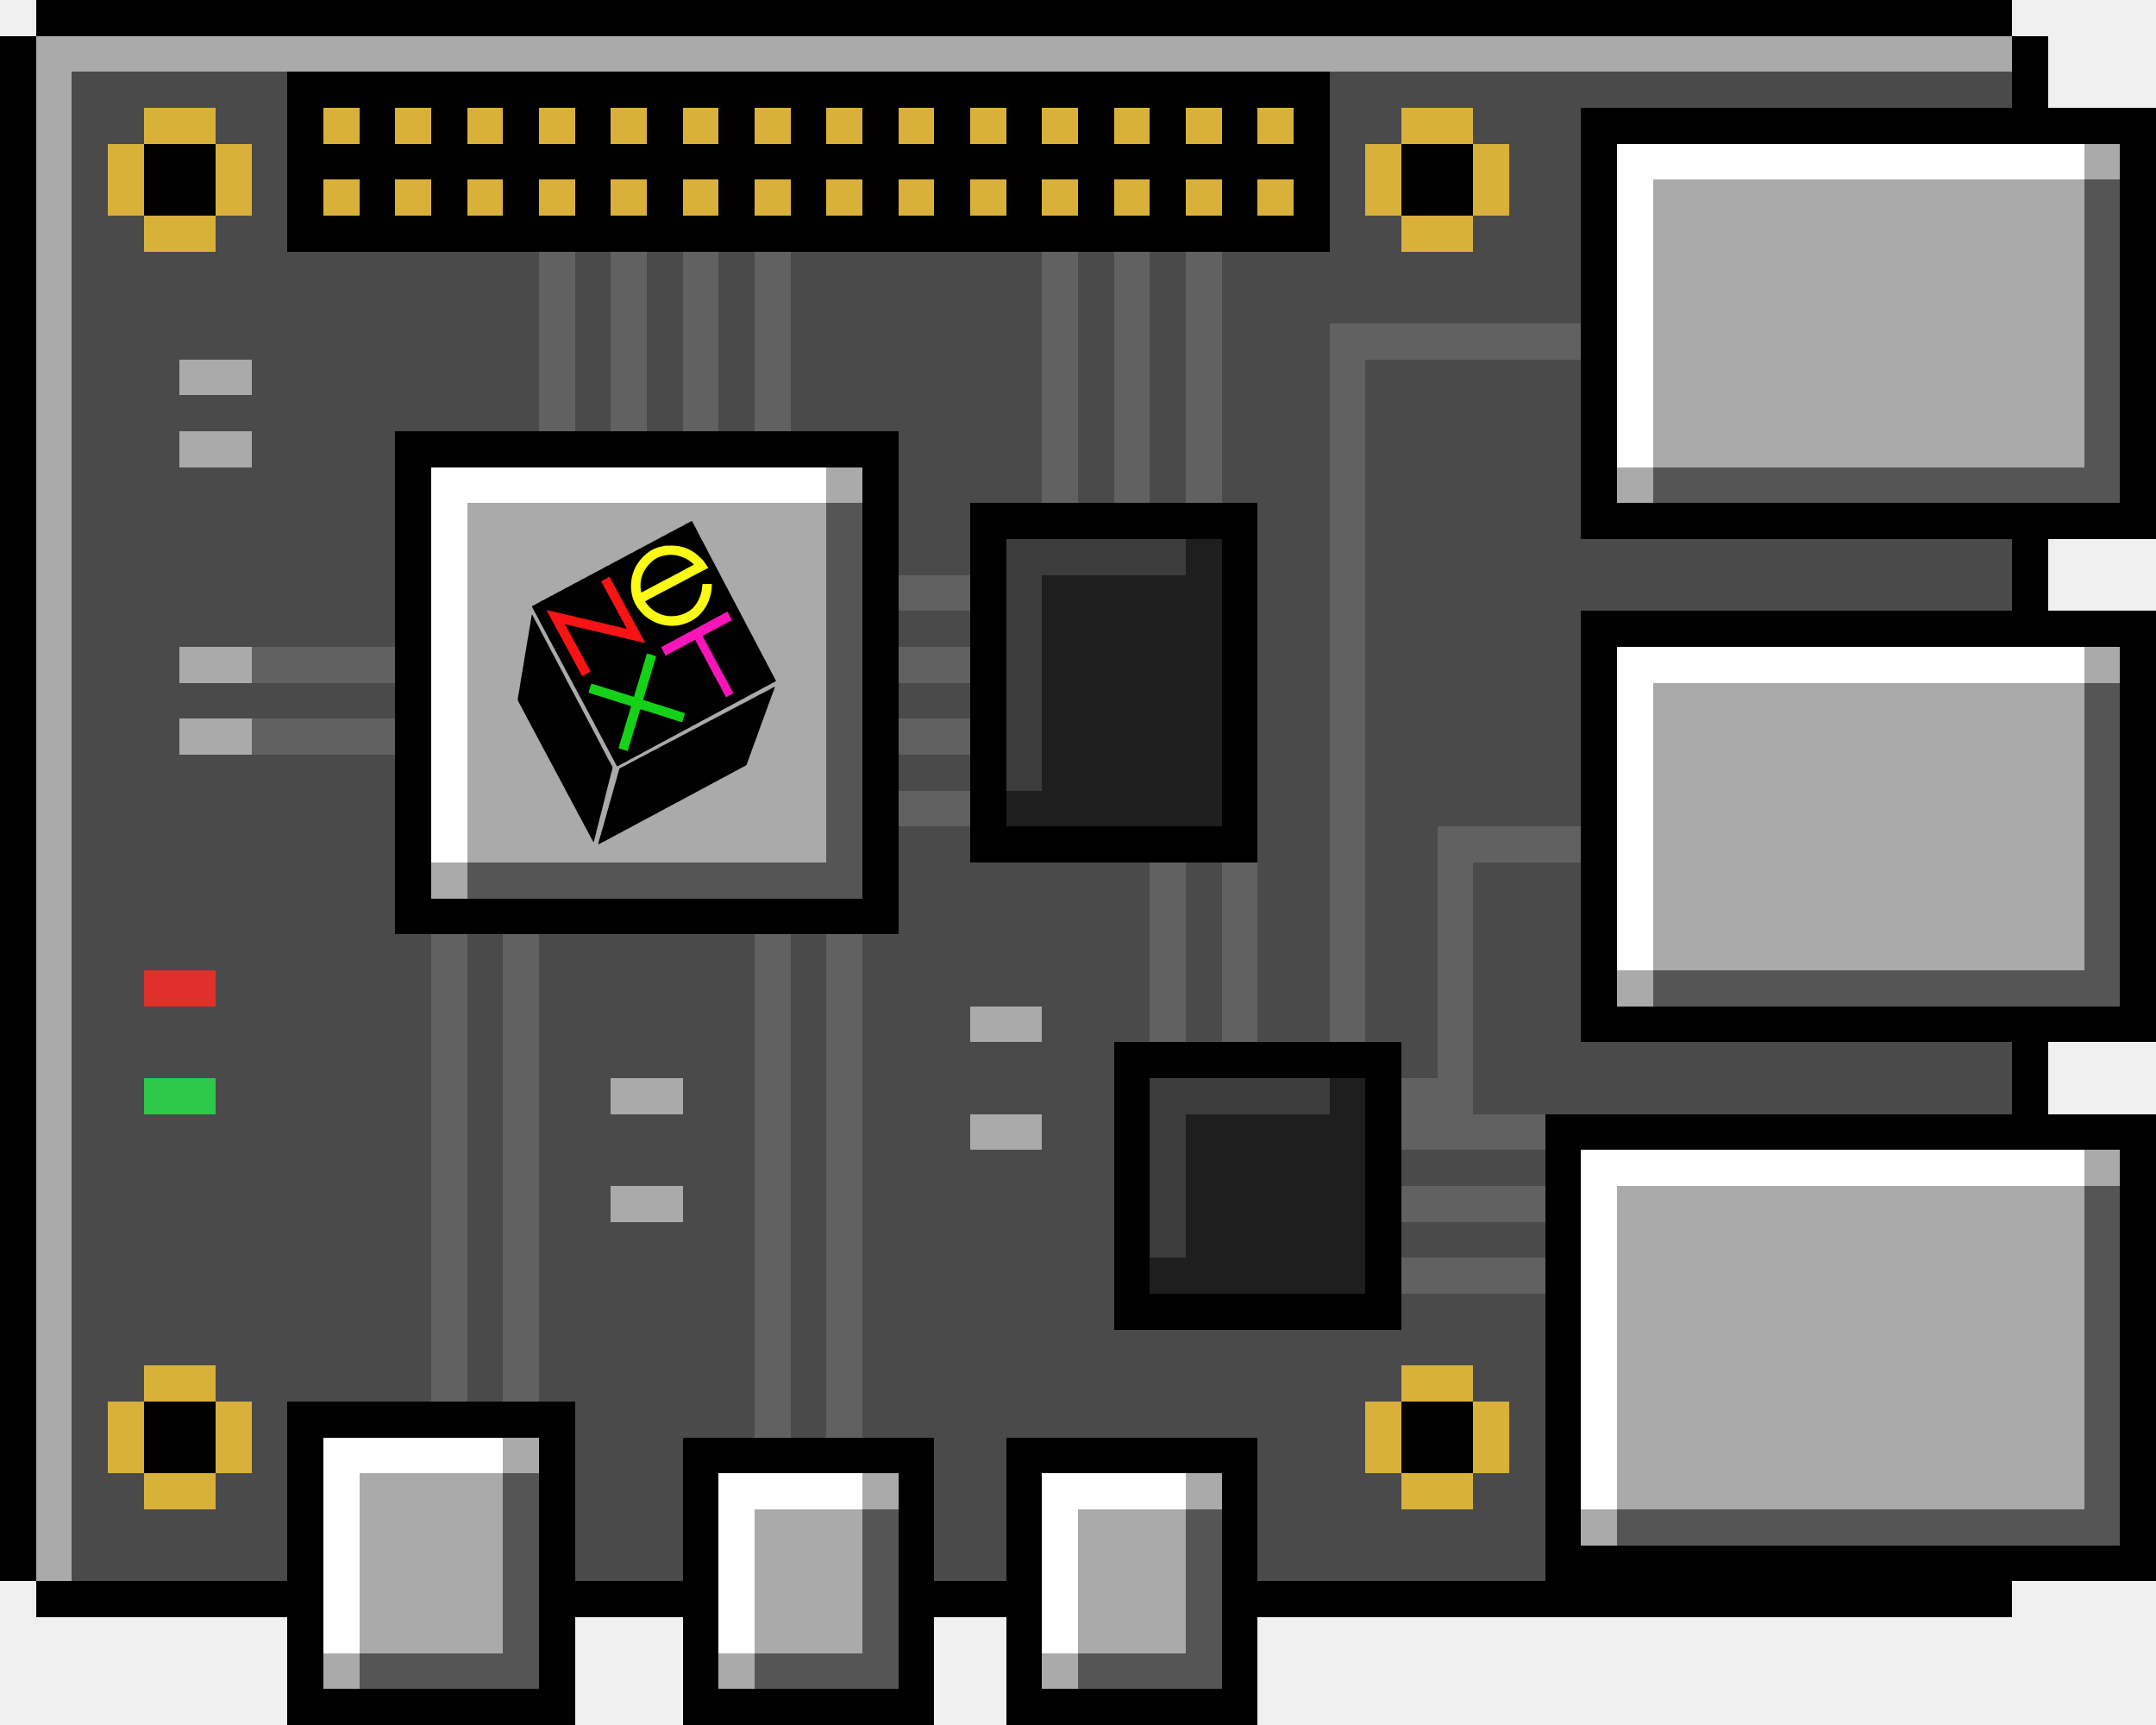
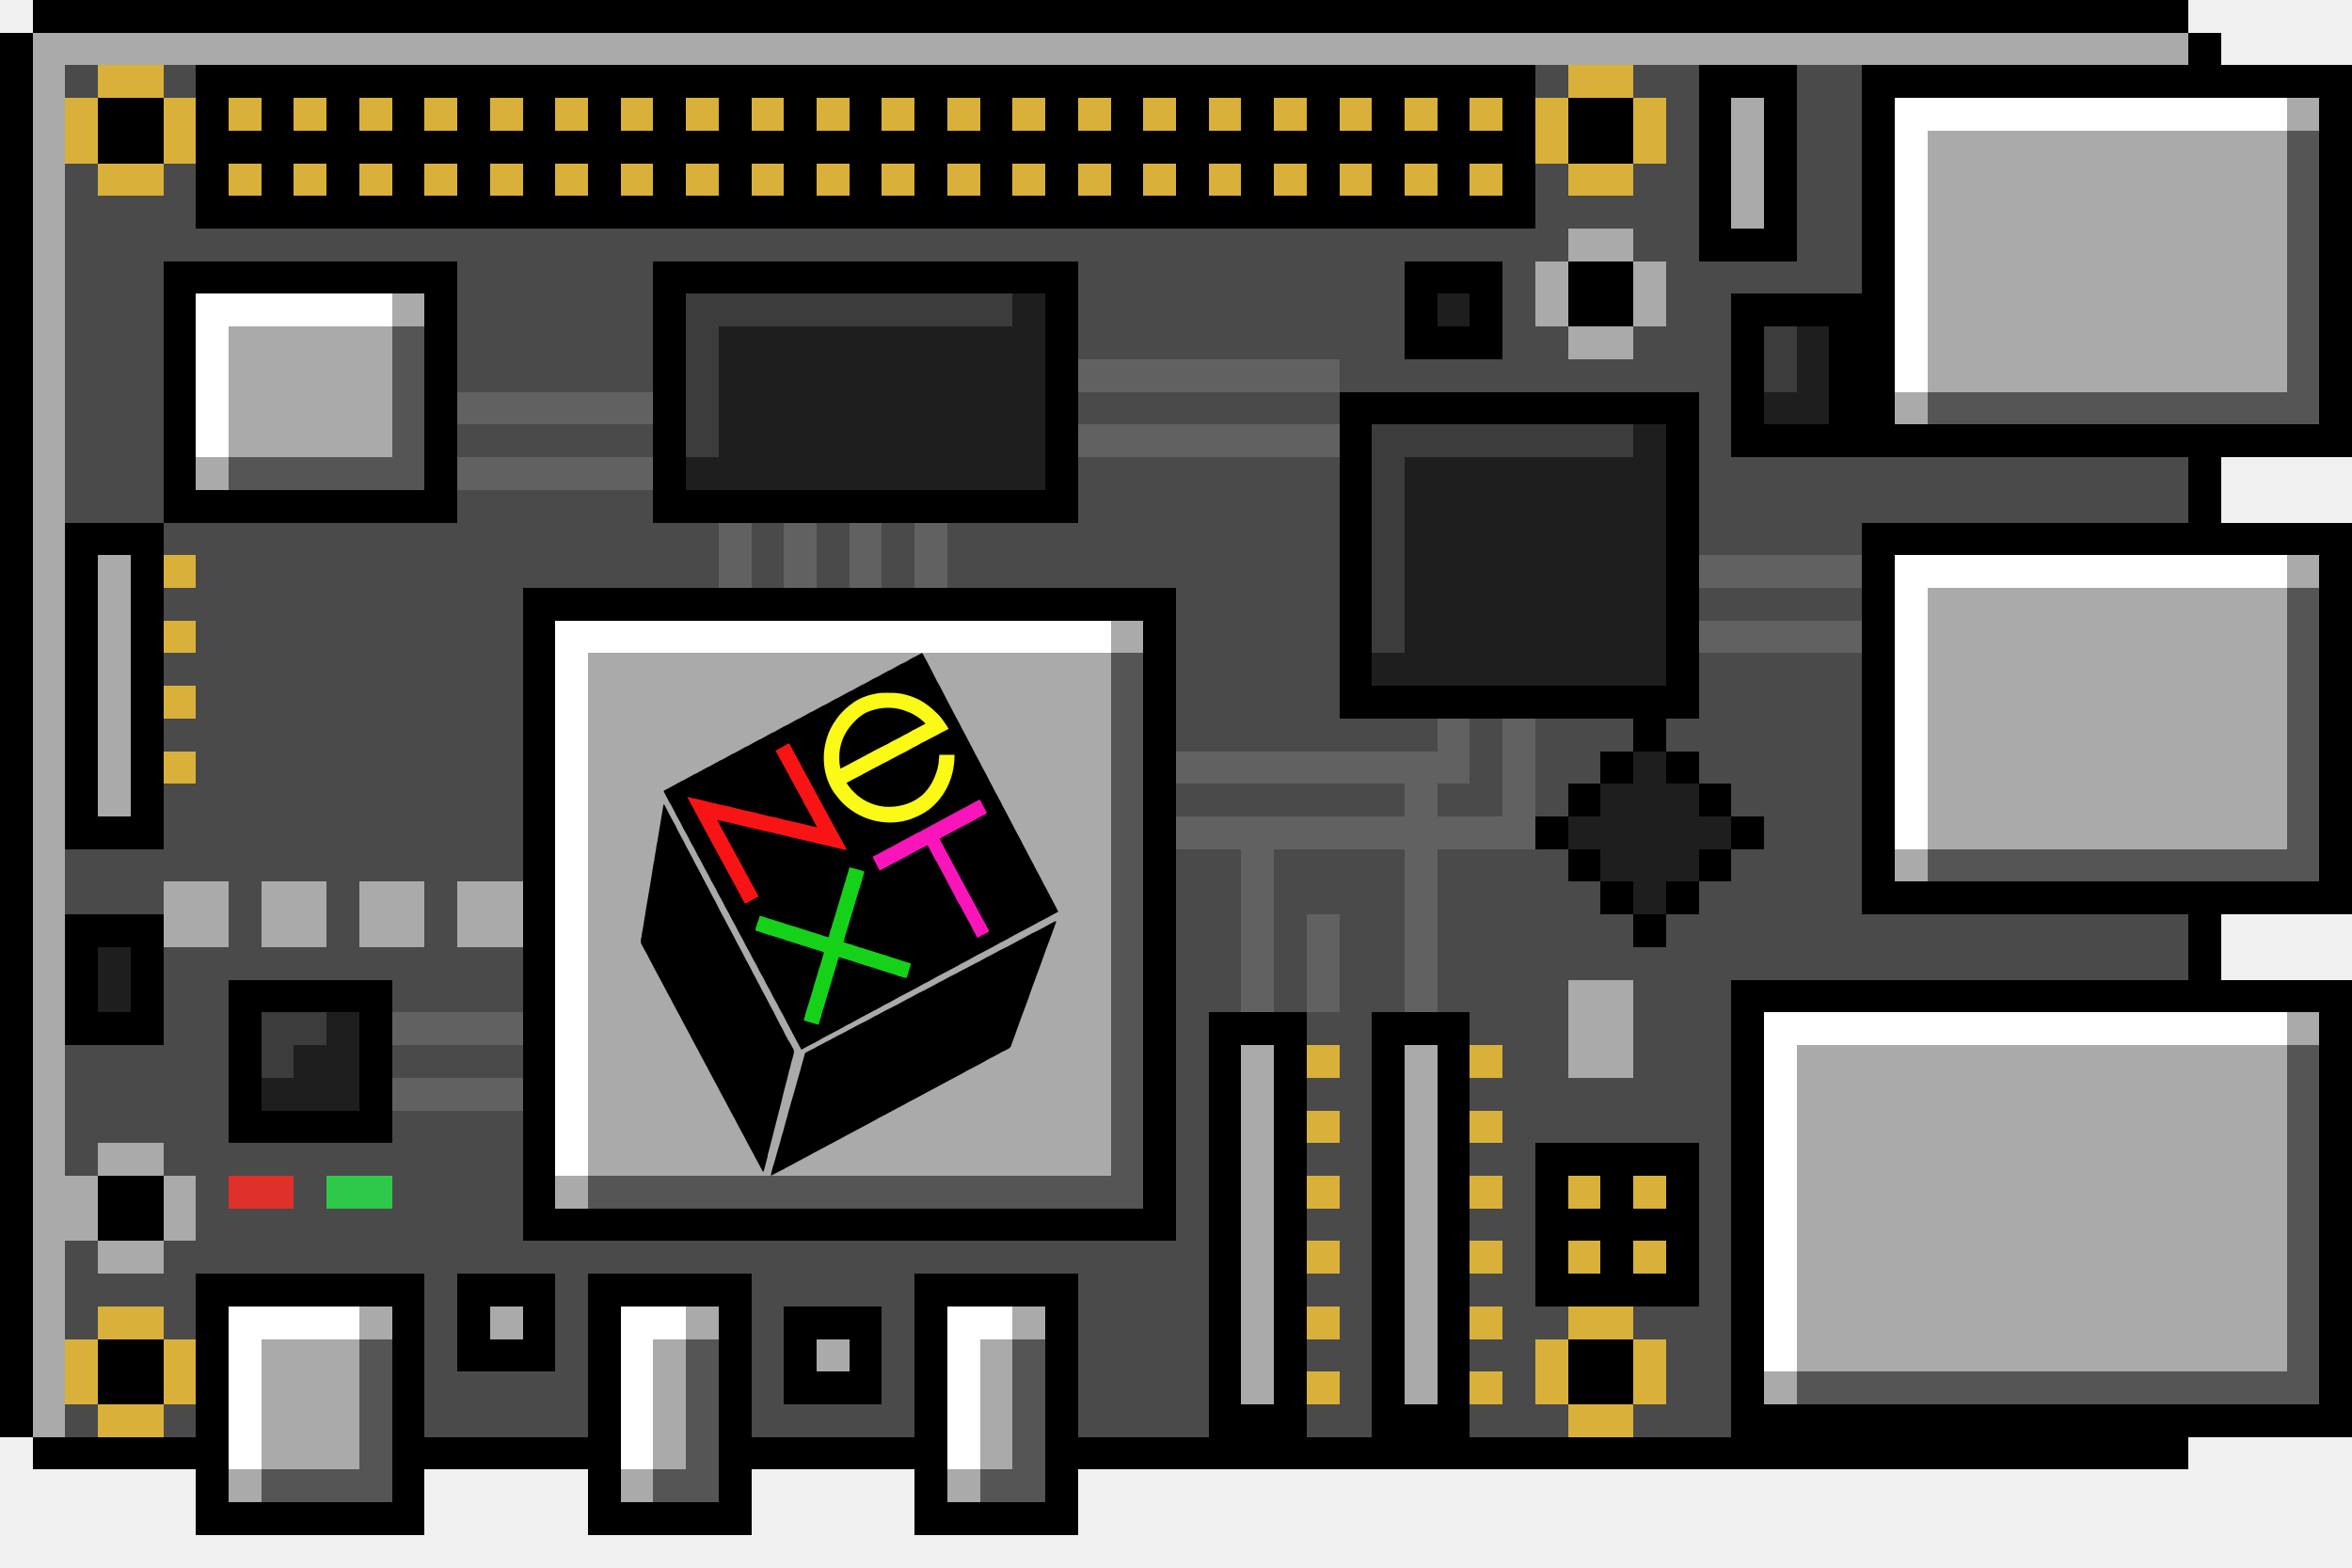
- <svg xmlns="http://www.w3.org/2000/svg" width="60" height="48" viewBox="0 0 60 48" shape-rendering="crispEdges">
-   <path d="M1 0H56V1H57V44H56V45H1V44H0V1H1Z" fill="#000" />
-   <rect x="1" y="1" width="55" height="43" fill="#aaa" />
-   <rect x="2" y="2" width="54" height="42" fill="#4a4a4a" />
-   <path fill="none" stroke="#616161" d="     M15.5 7V12M17.5 7V12M19.5 7V12M21.5 7V12     M29.5 7V14M31.5 7V14M33.5 7V14     M25 16.5H27M25 18.5H27M25 20.5H27M25 22.5H27     M12.5 26V39M14.5 26V39     M21.5 26V40M23.5 26V40     M32.5 24V29M34.5 24V29     M39 31.5H43M39 33.5H43M39 35.5H43     M39 30.5H41M40.5 23V30M41 23.5H44     M37.5 9V29M38 9.5H44     M7 18.5H11M7 20.5H11" />
-   <g fill="#d9b13a">
-     <rect x="4" y="3" width="2" height="4" />
-     <rect x="3" y="4" width="4" height="2" />
-     <rect x="39" y="3" width="2" height="4" />
-     <rect x="38" y="4" width="4" height="2" />
-     <rect x="4" y="38" width="2" height="4" />
-     <rect x="3" y="39" width="4" height="2" />
-     <rect x="39" y="38" width="2" height="4" />
-     <rect x="38" y="39" width="4" height="2" />
-   </g>
-   <g fill="#000">
-     <rect x="4" y="4" width="2" height="2" />
-     <rect x="39" y="4" width="2" height="2" />
-     <rect x="4" y="39" width="2" height="2" />
-     <rect x="39" y="39" width="2" height="2" />
-   </g>
-   <rect x="8" y="2" width="29" height="5" fill="#000" />
-   <path fill="none" stroke="#d9b13a" stroke-dasharray="1 1" d="M9 3.5H36M9 5.5H36" />
-   <rect x="11" y="12" width="14" height="14" fill="#000" />
-   <rect x="12" y="13" width="12" height="12" fill="#fff" />
-   <rect x="13" y="14" width="11" height="11" fill="#555" />
-   <rect x="13" y="14" width="10" height="10" fill="#aaa" />
-   <rect x="23" y="13" width="1" height="1" fill="#aaa" />
-   <rect x="12" y="24" width="1" height="1" fill="#aaa" />
-   <g id="next-logo" shape-rendering="geometricPrecision" transform="translate(11.839 14.139) scale(0.0049423)">
+ <svg xmlns="http://www.w3.org/2000/svg" width="72" height="48" viewBox="0 0 72 48" shape-rendering="crispEdges">
+   <path d="M1 0H67V1H68V44H67V45H1V44H0V1H1Z" fill="#000" />
+   <rect x="1" y="1" width="66" height="43" fill="#aaa" />
+   <rect x="2" y="2" width="65" height="42" fill="#4a4a4a" />
+   <g fill="#d9b13a">
+     <rect x="3" y="2" width="2" height="4" />
+     <rect x="2" y="3" width="4" height="2" />
+   </g>
+   <rect x="3" y="3" width="2" height="2" fill="#000" />
+   <g fill="#d9b13a">
+     <rect x="48" y="2" width="2" height="4" />
+     <rect x="47" y="3" width="4" height="2" />
+   </g>
+   <rect x="48" y="3" width="2" height="2" fill="#000" />
+   <g fill="#d9b13a">
+     <rect x="3" y="40" width="2" height="4" />
+     <rect x="2" y="41" width="4" height="2" />
+   </g>
+   <rect x="3" y="41" width="2" height="2" fill="#000" />
+   <g fill="#d9b13a">
+     <rect x="48" y="40" width="2" height="4" />
+     <rect x="47" y="41" width="4" height="2" />
+   </g>
+   <rect x="48" y="41" width="2" height="2" fill="#000" />
+   <g fill="#aaa">
+     <rect x="48" y="7" width="2" height="4" />
+     <rect x="47" y="8" width="4" height="2" />
+   </g>
+   <rect x="48" y="8" width="2" height="2" fill="#000" />
+   <g fill="#aaa">
+     <rect x="3" y="35" width="2" height="4" />
+     <rect x="2" y="36" width="4" height="2" />
+   </g>
+   <rect x="3" y="36" width="2" height="2" fill="#000" />
+   <path fill="none" stroke="#616161" d="M22.5 16V18M24.5 16V18M26.5 16V18M28.5 16V18M33 11.5H41M33 13.5H41M36 23.5H44.5V22M36 25.5H46.5V22M38.5 26V31M40.5 28V31M43.5 23V31M52 17.5H57M52 19.5H57M14 12.5H20M14 14.5H20M12 31.5H16M12 33.5H16" />
+   <rect x="6" y="2" width="41" height="5" fill="#000" />
+   <g fill="#d9b13a">
+     <rect x="7" y="3" width="1" height="1" />
+     <rect x="9" y="3" width="1" height="1" />
+     <rect x="11" y="3" width="1" height="1" />
+     <rect x="13" y="3" width="1" height="1" />
+     <rect x="15" y="3" width="1" height="1" />
+     <rect x="17" y="3" width="1" height="1" />
+     <rect x="19" y="3" width="1" height="1" />
+     <rect x="21" y="3" width="1" height="1" />
+     <rect x="23" y="3" width="1" height="1" />
+     <rect x="25" y="3" width="1" height="1" />
+     <rect x="27" y="3" width="1" height="1" />
+     <rect x="29" y="3" width="1" height="1" />
+     <rect x="31" y="3" width="1" height="1" />
+     <rect x="33" y="3" width="1" height="1" />
+     <rect x="35" y="3" width="1" height="1" />
+     <rect x="37" y="3" width="1" height="1" />
+     <rect x="39" y="3" width="1" height="1" />
+     <rect x="41" y="3" width="1" height="1" />
+     <rect x="43" y="3" width="1" height="1" />
+     <rect x="45" y="3" width="1" height="1" />
+     <rect x="7" y="5" width="1" height="1" />
+     <rect x="9" y="5" width="1" height="1" />
+     <rect x="11" y="5" width="1" height="1" />
+     <rect x="13" y="5" width="1" height="1" />
+     <rect x="15" y="5" width="1" height="1" />
+     <rect x="17" y="5" width="1" height="1" />
+     <rect x="19" y="5" width="1" height="1" />
+     <rect x="21" y="5" width="1" height="1" />
+     <rect x="23" y="5" width="1" height="1" />
+     <rect x="25" y="5" width="1" height="1" />
+     <rect x="27" y="5" width="1" height="1" />
+     <rect x="29" y="5" width="1" height="1" />
+     <rect x="31" y="5" width="1" height="1" />
+     <rect x="33" y="5" width="1" height="1" />
+     <rect x="35" y="5" width="1" height="1" />
+     <rect x="37" y="5" width="1" height="1" />
+     <rect x="39" y="5" width="1" height="1" />
+     <rect x="41" y="5" width="1" height="1" />
+     <rect x="43" y="5" width="1" height="1" />
+     <rect x="45" y="5" width="1" height="1" />
+   </g>
+   <rect x="52" y="2" width="3" height="6" fill="#000" />
+   <rect x="53" y="3" width="1" height="4" fill="#aaa" />
+   <rect x="53" y="9" width="4" height="5" fill="#000" />
+   <rect x="54" y="10" width="2" height="3" fill="#3c3c3c" />
+   <g fill="#1e1e1e">
+     <rect x="55" y="11" width="1" height="2" />
+     <rect x="55" y="10" width="1" height="1" />
+     <rect x="54" y="12" width="1" height="1" />
+   </g>
+   <rect x="43" y="8" width="3" height="3" fill="#000" />
+   <rect x="44" y="9" width="1" height="1" fill="#3c3c3c" />
+   <g fill="#1e1e1e">
+     <rect x="45" y="10" width="0" height="0" />
+     <rect x="44" y="9" width="1" height="1" />
+     <rect x="44" y="9" width="1" height="1" />
+   </g>
+   <rect x="57" y="2" width="15" height="12" fill="#000" />
+   <rect x="58" y="3" width="13" height="10" fill="#fff" />
+   <rect x="59" y="4" width="12" height="9" fill="#555" />
+   <g fill="#aaa">
+     <rect x="59" y="4" width="11" height="8" />
+     <rect x="70" y="3" width="1" height="1" />
+     <rect x="58" y="12" width="1" height="1" />
+   </g>
+   <rect x="57" y="16" width="15" height="12" fill="#000" />
+   <rect x="58" y="17" width="13" height="10" fill="#fff" />
+   <rect x="59" y="18" width="12" height="9" fill="#555" />
+   <g fill="#aaa">
+     <rect x="59" y="18" width="11" height="8" />
+     <rect x="70" y="17" width="1" height="1" />
+     <rect x="58" y="26" width="1" height="1" />
+   </g>
+   <rect x="53" y="30" width="19" height="14" fill="#000" />
+   <rect x="54" y="31" width="17" height="12" fill="#fff" />
+   <rect x="55" y="32" width="16" height="11" fill="#555" />
+   <g fill="#aaa">
+     <rect x="55" y="32" width="15" height="10" />
+     <rect x="70" y="31" width="1" height="1" />
+     <rect x="54" y="42" width="1" height="1" />
+   </g>
+   <rect x="5" y="8" width="9" height="8" fill="#000" />
+   <rect x="6" y="9" width="7" height="6" fill="#fff" />
+   <rect x="7" y="10" width="6" height="5" fill="#555" />
+   <g fill="#aaa">
+     <rect x="7" y="10" width="5" height="4" />
+     <rect x="12" y="9" width="1" height="1" />
+     <rect x="6" y="14" width="1" height="1" />
+   </g>
+   <rect x="20" y="8" width="13" height="8" fill="#000" />
+   <rect x="21" y="9" width="11" height="6" fill="#3c3c3c" />
+   <g fill="#1e1e1e">
+     <rect x="22" y="10" width="10" height="5" />
+     <rect x="31" y="9" width="1" height="1" />
+     <rect x="21" y="14" width="1" height="1" />
+   </g>
+   <rect x="16" y="18" width="20" height="20" fill="#000" />
+   <rect x="17" y="19" width="18" height="18" fill="#fff" />
+   <rect x="18" y="20" width="17" height="17" fill="#555" />
+   <g fill="#aaa">
+     <rect x="18" y="20" width="16" height="16" />
+     <rect x="34" y="19" width="1" height="1" />
+     <rect x="17" y="36" width="1" height="1" />
+   </g>
+   <g id="next-logo" shape-rendering="geometricPrecision" transform="translate(15.048 19.359) scale(0.0087864)">
    <path fill="#000000" d="M1501 73C1501 74 1502 74 1502 75C1508 86 1514 97 1520 108C1526 119 1531 130 1537 141C1542 151 1547 161 1552 171C1557 179 1562 188 1566 196C1571 206 1576 216 1581 225C1586 234 1591 244 1596 254C1597 254 1597 255 1597 256C1599 259 1600 262 1602 265C1607 276 1613 286 1618 296C1620 299 1621 301 1622 303C1622 304 1623 304 1623 305C1629 315 1634 326 1639 336C1643 344 1648 352 1652 360C1657 369 1662 379 1667 389C1668 390 1668 390 1668 391C1670 394 1671 397 1673 400C1678 411 1684 421 1689 431C1691 434 1692 436 1693 438C1693 439 1694 439 1694 440C1700 450 1705 461 1710 471C1714 479 1719 487 1723 495C1728 504 1733 514 1738 524C1739 525 1739 525 1739 526C1741 529 1742 532 1744 535C1749 546 1755 556 1760 566C1762 569 1763 571 1764 573C1764 574 1765 574 1765 575C1771 585 1776 596 1781 606C1785 614 1790 622 1794 630C1799 639 1804 649 1809 659C1810 659 1810 660 1810 661C1812 664 1813 667 1815 670C1820 681 1826 691 1831 701C1833 704 1834 706 1835 708C1835 709 1836 709 1836 710C1842 720 1847 731 1852 741C1856 749 1861 757 1865 765C1870 774 1875 784 1880 794C1881 794 1881 795 1881 796C1883 799 1884 802 1886 805C1891 816 1897 826 1902 836C1904 839 1905 841 1906 843C1906 844 1907 844 1907 845C1913 855 1918 866 1923 876C1927 884 1932 892 1936 900C1943 913 1950 926 1957 940C1960 946 1963 951 1966 957C1966 958 1967 959 1967 959C1969 963 1970 966 1972 969C1974 972 1974 972 1974 974C1973 975 1973 975 1972 975C1959 982 1946 989 1933 996C1924 1001 1915 1006 1906 1010C1893 1018 1879 1025 1866 1032C1852 1039 1838 1047 1824 1054C1816 1059 1807 1063 1799 1068C1790 1073 1781 1078 1772 1082C1759 1090 1745 1097 1732 1104C1718 1111 1704 1119 1690 1126C1682 1131 1673 1135 1665 1140C1656 1145 1647 1150 1638 1154C1625 1162 1611 1169 1598 1176C1584 1183 1570 1191 1556 1198C1548 1203 1539 1207 1531 1212C1522 1217 1513 1222 1504 1226C1491 1234 1477 1241 1464 1248C1450 1255 1436 1263 1422 1270C1414 1275 1405 1279 1397 1284C1388 1289 1379 1294 1370 1298C1357 1306 1343 1313 1330 1320C1316 1327 1302 1335 1288 1342C1280 1347 1271 1351 1263 1356C1254 1361 1245 1366 1236 1370C1223 1378 1209 1385 1196 1392C1182 1399 1168 1407 1154 1414C1145 1420 1135 1425 1126 1430C1120 1433 1114 1436 1108 1439C1107 1440 1107 1440 1106 1440C1103 1442 1100 1443 1097 1445C1090 1449 1090 1449 1084 1452C1081 1454 1081 1454 1079 1454C1079 1453 1078 1453 1078 1452C1071 1439 1064 1426 1057 1413C1054 1407 1050 1400 1047 1394C1043 1386 1039 1378 1035 1371C1030 1363 1026 1354 1022 1346C1018 1339 1015 1332 1011 1326C1006 1318 1002 1309 998 1301C994 1294 991 1287 987 1281C982 1273 978 1264 974 1256C970 1249 967 1242 963 1236C958 1228 954 1219 950 1211C946 1204 943 1197 939 1191C934 1183 930 1174 926 1166C922 1159 919 1152 915 1146C910 1138 906 1129 902 1121C898 1114 895 1107 891 1101C886 1093 882 1084 878 1076C874 1069 871 1062 867 1056C862 1048 858 1039 854 1031C850 1024 847 1017 843 1011C838 1003 834 994 830 986C826 979 823 972 819 966C814 958 810 949 806 941C802 934 799 927 795 921C790 913 786 904 782 896C778 889 775 882 771 876C766 868 762 859 758 851C754 844 751 837 747 831C742 823 738 814 734 806C730 799 727 792 723 786C718 778 714 769 710 761C706 754 703 747 699 741C694 733 690 724 686 716C682 709 679 702 675 696C670 688 666 679 662 671C658 664 655 657 651 651C646 643 642 634 638 626C634 618 630 611 626 603C621 596 617 588 613 580C610 574 606 567 603 561C601 558 600 556 600 552C601 552 601 551 602 551C613 545 623 540 634 534C642 529 651 525 659 520C666 517 673 514 679 510C687 505 696 501 704 496C711 493 718 490 724 486C732 481 741 477 749 472C756 469 763 466 769 462C777 457 786 453 794 448C801 445 808 442 814 438C822 433 831 429 839 424C846 421 853 418 859 414C867 409 876 405 884 400C891 397 898 394 904 390C912 385 921 381 929 376C936 373 943 370 949 366C957 361 966 357 974 352C981 349 988 346 994 342C1002 337 1011 333 1019 328C1026 325 1033 322 1039 318C1047 313 1056 309 1064 304C1071 301 1078 298 1084 294C1092 289 1101 285 1109 280C1116 277 1123 274 1129 270C1137 265 1146 261 1154 256C1161 253 1168 250 1174 246C1182 241 1191 237 1199 232C1206 229 1213 226 1219 222C1227 217 1236 213 1244 208C1251 205 1258 202 1264 198C1272 193 1281 189 1289 184C1296 181 1303 178 1309 174C1317 169 1326 165 1334 160C1341 157 1348 154 1354 150C1362 145 1371 141 1379 136C1386 133 1393 130 1399 126C1407 121 1416 117 1424 112C1432 109 1439 105 1447 101C1454 96 1462 92 1469 88C1477 85 1484 80 1492 76C1493 76 1493 75 1494 75C1495 74 1495 74 1496 74C1498 73 1498 73 1501 73Z" />
    <path fill="#000000" d="M1966 1006C1967 1010 1967 1010 1966 1014C1965 1015 1965 1015 1964 1017C1964 1018 1964 1019 1963 1020C1963 1021 1962 1022 1962 1023C1961 1026 1960 1030 1959 1033C1957 1036 1956 1039 1955 1043C1952 1051 1949 1059 1946 1067C1946 1068 1945 1069 1945 1071C1941 1080 1938 1089 1934 1099C1927 1118 1920 1138 1913 1158C1905 1179 1898 1199 1890 1220C1883 1239 1876 1258 1870 1277C1862 1298 1854 1320 1846 1341C1838 1364 1829 1387 1821 1411C1819 1415 1818 1419 1816 1424C1815 1427 1814 1431 1812 1435C1812 1437 1811 1438 1811 1440C1810 1441 1810 1442 1809 1443C1807 1448 1803 1450 1798 1453C1797 1453 1796 1454 1795 1454C1794 1455 1793 1455 1792 1456C1783 1460 1775 1464 1767 1469C1758 1474 1749 1479 1740 1483C1729 1489 1718 1495 1708 1501C1696 1507 1685 1513 1674 1519C1668 1522 1662 1525 1656 1528C1654 1530 1651 1531 1649 1532C1647 1533 1647 1533 1646 1534C1467 1630 1467 1630 1463 1632C1461 1633 1459 1634 1457 1635C1451 1638 1446 1641 1441 1644C1429 1650 1417 1657 1405 1663C1393 1670 1380 1676 1368 1683C1362 1686 1356 1689 1350 1692C1348 1694 1345 1695 1343 1696C1341 1697 1341 1697 1340 1698C1133 1809 1133 1809 1129 1811C1127 1812 1125 1813 1123 1814C1117 1817 1112 1820 1107 1823C1095 1829 1083 1836 1071 1842C1059 1849 1046 1855 1034 1862C1028 1865 1022 1868 1016 1872C1014 1873 1011 1874 1009 1875C1008 1876 1007 1876 1006 1877C1004 1878 1003 1878 1002 1879C1001 1879 1001 1880 1000 1880C998 1881 996 1882 994 1883C993 1884 993 1884 992 1884C991 1885 991 1885 990 1885C989 1886 989 1886 988 1886C988 1887 987 1887 986 1887C986 1888 985 1888 984 1888C981 1890 977 1892 974 1894C973 1890 974 1887 975 1883C975 1883 975 1882 975 1881C976 1879 976 1877 977 1875C978 1873 978 1872 978 1870C979 1867 980 1863 981 1860C983 1854 985 1849 986 1843C987 1841 987 1840 988 1838C988 1837 988 1836 989 1835C989 1832 990 1829 991 1826C996 1808 1002 1789 1007 1771C1008 1767 1009 1763 1010 1758C1011 1757 1011 1755 1012 1753C1012 1752 1012 1752 1012 1751C1013 1748 1014 1745 1015 1743C1020 1723 1025 1704 1031 1685C1032 1682 1032 1679 1033 1676C1040 1651 1047 1626 1055 1600C1062 1574 1069 1548 1077 1522C1078 1519 1078 1516 1079 1513C1081 1508 1082 1503 1083 1499C1084 1497 1084 1495 1085 1493C1085 1492 1086 1490 1086 1489C1086 1487 1087 1486 1087 1484C1088 1481 1089 1478 1090 1475C1090 1474 1090 1473 1091 1472C1091 1471 1091 1470 1091 1469C1093 1465 1096 1464 1100 1462C1102 1461 1104 1460 1105 1459C1108 1458 1110 1457 1112 1456C1120 1452 1128 1448 1136 1443C1145 1438 1156 1433 1166 1427C1174 1423 1183 1419 1191 1414C1201 1408 1211 1403 1222 1398C1231 1393 1239 1389 1248 1384C1257 1379 1267 1374 1276 1369C1287 1364 1297 1358 1308 1353C1317 1348 1326 1343 1335 1338C1343 1334 1352 1330 1360 1325C1370 1319 1380 1314 1391 1309C1401 1304 1410 1299 1420 1294C1429 1289 1438 1284 1447 1279C1455 1275 1464 1271 1472 1266C1482 1260 1492 1255 1503 1250C1513 1245 1522 1240 1532 1235C1541 1230 1550 1225 1559 1220C1567 1216 1576 1212 1584 1207C1594 1201 1604 1196 1615 1191C1624 1186 1632 1182 1641 1177C1650 1172 1660 1167 1670 1162C1680 1157 1690 1151 1701 1146C1710 1141 1719 1136 1728 1131C1736 1127 1745 1123 1753 1118C1763 1112 1773 1107 1784 1102C1794 1097 1803 1092 1813 1087C1822 1082 1831 1077 1840 1072C1848 1068 1857 1064 1865 1059C1875 1053 1885 1048 1896 1043C1905 1038 1915 1033 1925 1028C1938 1020 1952 1013 1966 1006Z" />
    <path fill="#000000" d="M599 600C603 601 603 603 605 606C605 607 606 608 606 608C607 610 607 610 607 611C608 612 609 614 610 616C612 620 614 624 616 628C617 629 617 630 617 631C621 637 624 643 627 649C632 658 637 667 642 676C646 686 651 695 656 704C661 714 667 724 672 734C676 742 680 751 685 759C690 769 696 779 701 789C705 797 709 806 714 814C719 824 725 834 730 844C734 852 738 861 743 869C748 879 754 889 759 899C763 907 767 916 772 924C778 934 783 944 788 955C793 965 798 974 803 984C808 992 812 1000 816 1008C821 1018 826 1027 831 1036C836 1046 842 1056 847 1066C851 1074 855 1083 860 1091C865 1101 871 1111 876 1121C880 1129 884 1138 889 1146C894 1156 900 1166 905 1176C909 1184 913 1193 918 1201C923 1211 929 1221 934 1231C938 1239 942 1248 947 1256C952 1266 958 1276 963 1286C967 1294 971 1303 976 1311C982 1321 987 1331 992 1342C997 1352 1002 1361 1007 1371C1012 1379 1016 1387 1020 1396C1025 1405 1030 1414 1035 1424C1036 1424 1036 1425 1037 1426C1039 1430 1041 1433 1043 1437C1045 1440 1047 1444 1048 1447C1049 1448 1050 1449 1050 1450C1051 1451 1051 1452 1052 1453C1052 1454 1053 1455 1053 1456C1055 1464 1051 1475 1049 1483C1048 1485 1048 1486 1048 1487C1047 1490 1046 1493 1045 1496C1043 1504 1041 1512 1039 1521C1039 1522 1039 1522 1038 1523C1032 1548 1026 1573 1019 1598C1011 1631 1003 1665 994 1698C985 1734 976 1769 967 1804C965 1810 964 1816 962 1822C962 1824 962 1825 962 1826C957 1844 953 1861 948 1879C947 1879 946 1879 945 1879C945 1878 944 1877 944 1877C936 1862 928 1847 920 1833C915 1822 909 1812 903 1801C898 1792 893 1782 888 1773C883 1762 877 1752 871 1741C866 1732 861 1722 856 1713C851 1702 845 1692 839 1681C834 1672 829 1662 824 1653C819 1642 813 1632 807 1621C802 1612 797 1602 792 1593C787 1582 781 1572 775 1561C770 1552 765 1542 760 1533C755 1522 749 1512 743 1501C738 1492 733 1482 728 1473C723 1462 717 1452 711 1441C706 1432 701 1422 696 1413C691 1402 685 1392 679 1381C674 1372 669 1362 664 1353C659 1342 653 1332 647 1321C642 1312 637 1302 632 1293C627 1282 621 1272 615 1261C610 1252 605 1242 600 1233C595 1222 589 1212 583 1201C578 1192 573 1182 568 1173C563 1162 557 1152 551 1141C547 1132 542 1123 537 1114C536 1112 535 1110 534 1109C531 1104 529 1099 526 1094C526 1093 525 1092 525 1091C524 1090 523 1089 522 1087C519 1080 520 1073 521 1066C521 1065 522 1064 522 1063C522 1060 523 1058 523 1055C523 1053 524 1051 524 1049C525 1044 526 1038 527 1033C528 1027 529 1021 530 1016C531 1006 533 995 535 985C536 975 538 964 540 954C540 953 540 952 540 952C541 948 541 945 542 942C546 918 550 894 554 871C558 848 561 825 565 802C565 801 565 801 566 800C567 793 568 786 569 779C572 764 574 750 576 735C577 735 577 734 577 733C584 689 592 644 599 600Z" />
    <path fill="#fafa16" d="M1379 211C1380 211 1380 211 1381 211C1394 211 1406 211 1419 213C1420 213 1421 213 1422 213C1456 219 1491 232 1519 254C1520 255 1521 255 1522 256C1528 261 1534 266 1540 271C1543 274 1545 276 1547 278C1564 292 1576 311 1588 329C1588 330 1589 330 1589 331C1592 335 1592 335 1592 337C1591 337 1590 338 1590 338C1570 348 1570 348 1550 359C1541 364 1531 369 1521 374C1512 379 1503 383 1494 388C1486 393 1477 398 1468 402C1460 407 1451 411 1443 416C1438 419 1433 421 1427 424C1414 431 1400 438 1387 445C1384 447 1380 449 1377 451C1369 454 1362 458 1355 462C1345 467 1336 472 1326 477C1318 481 1310 486 1302 490C1293 495 1283 500 1274 505C1264 510 1254 515 1244 521C1244 521 1243 521 1242 522C1241 522 1240 523 1240 523C1238 524 1238 524 1236 524C1241 532 1247 540 1253 547C1254 548 1254 549 1255 549C1284 583 1327 604 1370 608C1415 611 1463 599 1497 570C1498 569 1498 569 1499 569C1522 548 1538 522 1548 493C1549 491 1550 489 1550 487C1553 479 1555 471 1556 463C1556 462 1556 461 1557 460C1558 449 1559 438 1560 427C1577 427 1595 427 1613 427C1613 490 1592 550 1548 596C1547 597 1547 597 1546 598C1539 606 1530 613 1521 620C1520 620 1520 621 1519 621C1503 633 1484 642 1465 649C1464 649 1464 650 1463 650C1409 670 1346 666 1294 643C1293 643 1292 642 1292 642C1274 634 1259 625 1244 613C1243 612 1242 611 1241 611C1225 598 1211 583 1199 566C1198 565 1197 564 1196 563C1162 515 1151 455 1161 398C1163 388 1165 378 1168 369C1168 368 1168 368 1169 366C1176 344 1186 324 1200 305C1200 304 1201 304 1201 303C1214 285 1229 269 1247 255C1248 254 1249 253 1250 253C1264 241 1279 233 1296 226C1297 226 1298 225 1299 225C1313 219 1328 216 1343 213C1344 213 1346 213 1348 212C1358 211 1368 211 1379 211Z" />
    <path fill="#f81415" d="M1036 388C1039 389 1039 391 1041 393C1041 394 1041 395 1042 396C1043 397 1043 397 1043 399C1045 401 1046 403 1047 405C1047 406 1048 407 1048 408C1051 413 1054 418 1056 423C1058 425 1059 427 1060 429C1063 435 1066 441 1069 447C1071 449 1072 451 1073 453C1074 454 1074 454 1074 456C1119 539 1164 622 1209 705C1210 706 1210 707 1211 708C1212 710 1213 712 1214 714C1217 719 1220 724 1222 729C1223 730 1224 732 1224 733C1225 735 1226 737 1228 739C1231 745 1235 752 1238 759C1229 758 1220 756 1210 753C1209 753 1207 753 1206 752C1203 752 1200 751 1197 750C1190 749 1184 747 1177 745C1174 745 1170 744 1166 743C1165 743 1164 742 1162 742C1125 733 1089 725 1052 716C1051 716 1051 716 1050 716C1048 715 1047 715 1045 714C1042 714 1038 713 1035 712C1028 710 1022 709 1016 707C1012 707 1008 706 1005 705C1004 705 1003 705 1003 704C993 702 982 700 972 697C961 695 950 692 939 690C929 687 920 685 910 683C902 681 894 679 886 677C885 677 884 676 882 676C879 675 876 675 873 674C869 673 865 672 860 671C859 671 859 671 858 670C855 670 851 669 848 668C841 666 835 665 828 663C825 663 822 662 819 661C818 661 816 661 815 660C805 658 796 656 786 654C786 655 787 655 787 656C794 669 802 683 809 697C812 702 815 707 817 712C819 714 820 716 821 718C822 719 822 719 822 721C850 772 878 823 905 874C906 875 906 875 907 877C908 879 909 881 910 883C913 888 916 893 919 899C919 900 920 901 920 902C922 904 923 906 924 908C924 909 925 910 925 911C926 912 926 913 927 914C928 916 929 918 930 921C929 922 929 922 928 922C913 930 899 938 884 946C881 943 879 940 877 936C877 936 877 935 876 935C876 933 875 932 874 930C872 927 870 923 868 919C868 919 868 918 867 917C864 911 861 905 858 900C854 892 849 884 845 876C841 868 836 860 832 852C827 843 822 834 817 825C813 818 810 811 806 804C801 795 796 786 791 777C787 770 784 763 780 756C775 747 770 738 765 729C761 722 758 715 754 708C749 699 744 690 739 681C735 674 732 667 728 660C724 652 719 644 715 636C711 628 706 620 702 612C701 610 700 608 699 607C699 606 698 605 698 604C697 602 697 602 696 601C695 600 695 599 694 598C692 594 691 591 689 588C688 587 688 586 687 585C687 584 686 583 686 582C685 580 685 580 684 579C683 577 683 577 682 574C688 575 694 576 701 578C710 580 719 582 729 584C740 587 752 590 763 593C775 595 786 598 797 601C809 603 820 606 832 608C833 609 833 609 834 609C846 612 858 615 870 618C881 620 892 623 903 625C914 628 925 630 936 633C946 636 957 638 967 641C980 643 992 646 1004 649C1014 652 1025 654 1035 657C1048 659 1060 662 1072 665C1084 668 1096 671 1109 674C1117 676 1126 678 1134 680C1127 666 1119 652 1112 638C1109 633 1106 628 1104 623C1103 622 1103 622 1102 620C1101 618 1100 616 1099 614C1096 609 1093 604 1090 599C1089 597 1088 595 1087 593C1087 592 1086 591 1086 590C1016 461 1016 461 1014 458C1013 456 1012 454 1011 452C1008 447 1005 442 1002 436C1002 435 1001 434 1001 433C999 431 998 429 997 427C996 425 996 425 996 424C995 423 995 422 994 421C993 420 992 418 991 416C990 414 990 414 990 412C991 412 992 411 992 411C995 409 998 408 1001 406C1002 405 1004 405 1005 404C1014 399 1014 399 1023 394C1024 393 1024 393 1025 393C1027 392 1028 391 1029 390C1033 388 1033 388 1036 388Z" />
    <path fill="#15d219" d="M1247 819C1255 821 1263 823 1271 825C1272 826 1273 826 1275 826C1283 829 1291 831 1299 834C1296 845 1293 856 1290 866C1289 868 1288 871 1288 873C1286 877 1285 882 1284 887C1281 894 1279 901 1277 908C1275 916 1272 924 1270 931C1265 950 1259 968 1254 986C1253 987 1253 988 1253 988C1251 995 1249 1002 1247 1009C1244 1020 1240 1030 1237 1041C1236 1046 1234 1051 1233 1056C1232 1057 1232 1059 1231 1060C1231 1061 1231 1062 1231 1063C1230 1064 1230 1066 1229 1068C1229 1069 1229 1069 1228 1070C1228 1071 1228 1072 1228 1073C1227 1075 1227 1077 1227 1080C1228 1080 1229 1081 1230 1081C1239 1084 1248 1087 1257 1089C1259 1090 1261 1091 1264 1092C1270 1094 1276 1096 1282 1098C1286 1099 1290 1100 1294 1101C1296 1102 1298 1103 1300 1103C1308 1106 1315 1108 1322 1110C1327 1112 1333 1113 1338 1115C1340 1116 1342 1117 1345 1117C1350 1119 1355 1121 1360 1122C1365 1124 1369 1125 1374 1126C1376 1127 1378 1128 1380 1128C1387 1131 1394 1133 1401 1135C1406 1137 1412 1139 1418 1140C1419 1141 1420 1141 1422 1142C1425 1143 1428 1144 1431 1145C1435 1146 1438 1147 1441 1148C1448 1150 1454 1152 1461 1154C1460 1160 1458 1167 1456 1173C1456 1174 1456 1174 1455 1176C1454 1179 1453 1182 1452 1185C1452 1187 1451 1189 1451 1191C1449 1195 1448 1200 1446 1205C1439 1204 1433 1202 1426 1200C1425 1200 1424 1199 1422 1199C1419 1198 1416 1197 1412 1196C1409 1195 1406 1193 1402 1192C1392 1189 1382 1186 1372 1183C1357 1178 1342 1173 1327 1168C1313 1164 1299 1160 1284 1155C1273 1151 1262 1148 1251 1144C1247 1143 1243 1142 1240 1141C1238 1140 1235 1139 1233 1139C1232 1138 1231 1138 1230 1138C1223 1136 1217 1134 1211 1132C1209 1135 1209 1136 1208 1139C1207 1140 1207 1140 1207 1141C1207 1142 1207 1143 1206 1144C1206 1145 1206 1145 1205 1146C1205 1149 1204 1152 1203 1155C1202 1158 1201 1160 1201 1162C1199 1167 1198 1171 1197 1176C1194 1183 1192 1191 1190 1198C1188 1206 1185 1213 1183 1221C1176 1246 1168 1270 1161 1295C1159 1302 1157 1310 1154 1317C1153 1321 1152 1326 1150 1330C1150 1332 1149 1335 1149 1337C1145 1347 1142 1358 1139 1368C1122 1363 1105 1358 1088 1353C1089 1347 1090 1342 1092 1337C1092 1336 1092 1335 1092 1334C1093 1331 1094 1328 1095 1325C1096 1323 1096 1321 1097 1319C1098 1314 1100 1309 1101 1305C1104 1297 1106 1290 1108 1283C1111 1273 1114 1263 1117 1254C1123 1231 1130 1208 1137 1186C1139 1179 1141 1171 1144 1164C1145 1159 1146 1155 1148 1150C1148 1148 1149 1146 1150 1144C1154 1130 1154 1130 1158 1115C1155 1114 1152 1113 1149 1112C1148 1112 1147 1111 1146 1111C1141 1109 1135 1107 1130 1106C1117 1102 1104 1098 1092 1094C1090 1093 1087 1093 1085 1092C1073 1088 1062 1085 1050 1081C1037 1077 1024 1073 1011 1068C997 1064 982 1059 968 1055C961 1053 955 1051 948 1049C947 1048 947 1048 946 1048C943 1047 939 1046 936 1045C934 1044 931 1043 929 1042C928 1042 927 1042 926 1042C921 1040 921 1040 919 1039C920 1034 921 1029 922 1024C923 1024 923 1023 923 1022C924 1020 925 1018 925 1016C926 1013 927 1010 928 1007C929 1006 929 1006 929 1005C931 999 933 994 934 988C942 990 950 992 958 995C959 995 959 995 961 996C964 997 968 998 971 999C974 1000 978 1001 981 1002C983 1003 985 1004 987 1004C993 1006 999 1008 1006 1010C1011 1012 1017 1013 1022 1015C1024 1016 1026 1017 1029 1017C1034 1019 1039 1021 1044 1022C1049 1024 1053 1025 1058 1026C1060 1027 1062 1028 1064 1028C1070 1030 1076 1032 1082 1034C1088 1036 1095 1038 1101 1040C1103 1041 1105 1042 1108 1042C1113 1044 1118 1046 1123 1047C1128 1049 1132 1050 1137 1051C1139 1052 1141 1053 1143 1053C1159 1059 1159 1059 1175 1063C1175 1062 1175 1061 1175 1060C1176 1056 1177 1051 1179 1047C1179 1046 1179 1046 1179 1044C1180 1041 1181 1038 1182 1035C1183 1033 1183 1031 1184 1029C1185 1024 1187 1019 1188 1015C1191 1007 1193 1000 1195 993C1197 985 1200 977 1202 970C1209 945 1217 921 1224 896C1226 889 1228 882 1230 875C1232 870 1233 866 1235 861C1235 859 1236 857 1236 855C1240 843 1244 831 1247 819Z" />
    <path fill="#f915ba" d="M1700 583C1703 585 1704 588 1706 591C1706 592 1707 593 1707 594C1708 595 1709 597 1709 598C1713 606 1718 614 1722 622C1724 626 1725 627 1725 631C1722 633 1718 635 1715 637C1714 637 1713 637 1713 638C1712 638 1711 638 1711 639C1710 639 1710 639 1709 640C1708 640 1708 640 1707 641C1706 641 1706 641 1705 642C1704 642 1702 643 1701 644C1700 644 1700 645 1699 645C1695 647 1691 649 1686 652C1685 652 1684 653 1683 654C1634 680 1634 680 1630 682C1628 683 1626 684 1624 685C1618 688 1613 691 1608 694C1592 702 1577 711 1561 719C1566 730 1572 741 1578 752C1578 752 1579 753 1579 754C1584 764 1589 773 1595 783C1599 790 1602 797 1606 805C1608 807 1609 810 1610 812C1611 813 1611 813 1611 814C1614 820 1618 826 1621 832C1622 834 1622 834 1623 835C1624 837 1625 840 1626 842C1629 847 1632 853 1635 858C1636 860 1637 862 1638 864C1723 1021 1723 1021 1724 1024C1726 1026 1727 1028 1728 1031C1728 1031 1729 1032 1729 1032C1730 1034 1731 1036 1732 1037C1733 1040 1733 1040 1733 1042C1731 1045 1729 1046 1726 1047C1725 1048 1725 1048 1724 1048C1722 1049 1720 1050 1718 1051C1715 1053 1713 1054 1710 1055C1709 1056 1709 1056 1708 1056C1705 1058 1701 1060 1698 1062C1695 1064 1695 1064 1692 1064C1692 1063 1691 1063 1691 1062C1685 1051 1679 1039 1673 1028C1669 1020 1665 1013 1661 1005C1659 1003 1658 1000 1657 998C1656 997 1656 997 1656 996C1653 990 1649 984 1646 978C1645 976 1645 976 1644 975C1643 973 1642 970 1641 968C1638 963 1635 957 1632 952C1631 950 1630 948 1628 946C1590 874 1590 874 1552 802C1551 801 1550 800 1550 799C1549 797 1547 795 1546 793C1543 787 1540 782 1537 776C1531 765 1525 753 1519 742C1508 747 1498 753 1488 758C1486 759 1485 760 1483 760C1473 766 1462 772 1451 778C1441 783 1431 789 1421 794C1414 798 1407 802 1400 805C1394 808 1389 811 1383 814C1381 815 1378 817 1376 818C1374 819 1373 819 1372 820C1364 824 1364 824 1357 828C1354 830 1354 830 1352 830C1351 829 1351 829 1350 827C1349 823 1347 820 1345 816C1344 815 1343 813 1342 811C1341 809 1340 807 1339 805C1338 804 1338 803 1337 802C1335 797 1332 792 1329 787C1328 785 1328 785 1328 782C1329 781 1329 781 1330 781C1343 774 1356 768 1368 761C1376 756 1385 752 1393 748C1404 742 1415 736 1425 730C1437 724 1448 718 1459 712C1465 709 1471 706 1477 702C1479 701 1482 700 1484 699C1485 698 1486 698 1488 697C1638 616 1638 616 1642 614C1644 613 1646 612 1648 611C1654 608 1659 605 1665 602C1667 601 1670 599 1672 598C1674 597 1676 596 1677 595C1685 591 1692 587 1700 583Z" />
    <path fill="#000000" d="M1434 271C1435 271 1436 271 1436 272C1448 276 1459 280 1470 286C1471 287 1472 287 1473 288C1483 293 1491 300 1500 307C1501 307 1501 307 1501 308C1505 311 1509 315 1512 319C1511 319 1510 320 1509 320C1487 332 1487 332 1465 343C1456 349 1446 354 1436 359C1428 363 1421 367 1414 371C1409 373 1405 376 1400 378C1394 381 1388 384 1382 388C1373 393 1364 397 1354 402C1354 402 1353 403 1352 403C1350 405 1347 406 1344 407C1331 414 1318 421 1305 428C1296 433 1288 437 1279 442C1271 446 1264 450 1256 454C1248 459 1239 463 1230 468C1230 468 1229 468 1229 469C1227 470 1225 470 1223 471C1222 472 1222 472 1220 473C1218 474 1218 474 1215 475C1206 428 1213 382 1239 342C1252 323 1267 307 1284 293C1285 293 1286 292 1286 292C1295 285 1304 280 1314 276C1315 276 1316 276 1317 275C1354 261 1396 259 1434 271Z" />
  </g>
-   <rect x="27" y="14" width="8" height="10" fill="#000" />
-   <rect x="28" y="15" width="6" height="8" fill="#3c3c3c" />
-   <rect x="29" y="16" width="5" height="7" fill="#1e1e1e" />
-   <rect x="33" y="15" width="1" height="1" fill="#1e1e1e" />
-   <rect x="28" y="22" width="1" height="1" fill="#1e1e1e" />
-   <rect x="31" y="29" width="8" height="8" fill="#000" />
-   <rect x="32" y="30" width="6" height="6" fill="#3c3c3c" />
-   <rect x="33" y="31" width="5" height="5" fill="#1e1e1e" />
-   <rect x="37" y="30" width="1" height="1" fill="#1e1e1e" />
-   <rect x="32" y="35" width="1" height="1" fill="#1e1e1e" />
-   <g fill="#aaa">
-     <rect x="5" y="10" width="2" height="1" />
-     <rect x="5" y="12" width="2" height="1" />
-     <rect x="5" y="18" width="2" height="1" />
-     <rect x="5" y="20" width="2" height="1" />
-     <rect x="17" y="30" width="2" height="1" />
-     <rect x="17" y="33" width="2" height="1" />
-     <rect x="27" y="28" width="2" height="1" />
-     <rect x="27" y="31" width="2" height="1" />
-   </g>
-   <rect x="4" y="27" width="2" height="1" fill="#e0302a" />
-   <rect x="4" y="30" width="2" height="1" fill="#2ec84a" />
-   <g>
-     <rect x="8" y="39" width="8" height="9" fill="#000" />
-     <rect x="9" y="40" width="6" height="7" fill="#fff" />
-     <rect x="10" y="41" width="5" height="6" fill="#555" />
-     <rect x="10" y="41" width="4" height="5" fill="#aaa" />
-     <rect x="19" y="40" width="7" height="8" fill="#000" />
-     <rect x="20" y="41" width="5" height="6" fill="#fff" />
-     <rect x="21" y="42" width="4" height="5" fill="#555" />
-     <rect x="21" y="42" width="3" height="4" fill="#aaa" />
-     <rect x="28" y="40" width="7" height="8" fill="#000" />
-     <rect x="29" y="41" width="5" height="6" fill="#fff" />
-     <rect x="30" y="42" width="4" height="5" fill="#555" />
-     <rect x="30" y="42" width="3" height="4" fill="#aaa" />
-     <g fill="#aaa">
-       <rect x="14" y="40" width="1" height="1" />
-       <rect x="9" y="46" width="1" height="1" />
-       <rect x="24" y="41" width="1" height="1" />
-       <rect x="20" y="46" width="1" height="1" />
-       <rect x="33" y="41" width="1" height="1" />
-       <rect x="29" y="46" width="1" height="1" />
-     </g>
-   </g>
-   <g>
-     <rect x="44" y="3" width="16" height="12" fill="#000" />
-     <rect x="45" y="4" width="14" height="10" fill="#fff" />
-     <rect x="46" y="5" width="13" height="9" fill="#555" />
-     <rect x="46" y="5" width="12" height="8" fill="#aaa" />
-     <rect x="44" y="17" width="16" height="12" fill="#000" />
-     <rect x="45" y="18" width="14" height="10" fill="#fff" />
-     <rect x="46" y="19" width="13" height="9" fill="#555" />
-     <rect x="46" y="19" width="12" height="8" fill="#aaa" />
-     <rect x="43" y="31" width="17" height="13" fill="#000" />
-     <rect x="44" y="32" width="15" height="11" fill="#fff" />
-     <rect x="45" y="33" width="14" height="10" fill="#555" />
-     <rect x="45" y="33" width="13" height="9" fill="#aaa" />
-     <g fill="#aaa">
-       <rect x="58" y="4" width="1" height="1" />
-       <rect x="45" y="13" width="1" height="1" />
-       <rect x="58" y="18" width="1" height="1" />
-       <rect x="45" y="27" width="1" height="1" />
-       <rect x="58" y="32" width="1" height="1" />
-       <rect x="44" y="42" width="1" height="1" />
-     </g>
+   <rect x="41" y="12" width="11" height="10" fill="#000" />
+   <rect x="42" y="13" width="9" height="8" fill="#3c3c3c" />
+   <g fill="#1e1e1e">
+     <rect x="43" y="14" width="8" height="7" />
+     <rect x="50" y="13" width="1" height="1" />
+     <rect x="42" y="20" width="1" height="1" />
+   </g>
+   <g fill="#000">
+     <rect x="50" y="22" width="1" height="1" />
+     <rect x="49" y="23" width="3" height="1" />
+     <rect x="48" y="24" width="5" height="1" />
+     <rect x="47" y="25" width="7" height="1" />
+     <rect x="48" y="26" width="5" height="1" />
+     <rect x="49" y="27" width="3" height="1" />
+     <rect x="50" y="28" width="1" height="1" />
+   </g>
+   <g fill="#1e1e1e">
+     <rect x="50" y="23" width="1" height="1" />
+     <rect x="49" y="24" width="3" height="1" />
+     <rect x="48" y="25" width="5" height="1" />
+     <rect x="49" y="26" width="3" height="1" />
+     <rect x="50" y="27" width="1" height="1" />
+   </g>
+   <g fill="#aaa">
+     <rect x="48" y="30" width="2" height="3" />
+   </g>
+   <rect x="2" y="16" width="3" height="10" fill="#000" />
+   <rect x="3" y="17" width="1" height="8" fill="#aaa" />
+   <g fill="#d9b13a">
+     <rect x="5" y="17" width="1" height="1" />
+     <rect x="5" y="19" width="1" height="1" />
+     <rect x="5" y="21" width="1" height="1" />
+     <rect x="5" y="23" width="1" height="1" />
+   </g>
+   <g fill="#aaa">
+     <rect x="5" y="27" width="2" height="2" />
+     <rect x="8" y="27" width="2" height="2" />
+     <rect x="11" y="27" width="2" height="2" />
+     <rect x="14" y="27" width="2" height="2" />
+   </g>
+   <rect x="7" y="30" width="5" height="5" fill="#000" />
+   <rect x="8" y="31" width="3" height="3" fill="#3c3c3c" />
+   <g fill="#1e1e1e">
+     <rect x="9" y="32" width="2" height="2" />
+     <rect x="10" y="31" width="1" height="1" />
+     <rect x="8" y="33" width="1" height="1" />
+   </g>
+   <rect x="2" y="28" width="3" height="4" fill="#000" />
+   <rect x="3" y="29" width="1" height="2" fill="#3c3c3c" />
+   <g fill="#1e1e1e">
+     <rect x="4" y="30" width="0" height="1" />
+     <rect x="3" y="29" width="1" height="1" />
+     <rect x="3" y="30" width="1" height="1" />
+   </g>
+   <rect x="7" y="36" width="2" height="1" fill="#e0302a" />
+   <rect x="10" y="36" width="2" height="1" fill="#2ec84a" />
+   <rect x="6" y="39" width="7" height="8" fill="#000" />
+   <rect x="7" y="40" width="5" height="6" fill="#fff" />
+   <rect x="8" y="41" width="4" height="5" fill="#555" />
+   <g fill="#aaa">
+     <rect x="8" y="41" width="3" height="4" />
+     <rect x="11" y="40" width="1" height="1" />
+     <rect x="7" y="45" width="1" height="1" />
+   </g>
+   <rect x="14" y="39" width="3" height="3" fill="#000" />
+   <rect x="15" y="40" width="1" height="1" fill="#aaa" />
+   <rect x="18" y="39" width="5" height="8" fill="#000" />
+   <rect x="19" y="40" width="3" height="6" fill="#fff" />
+   <rect x="20" y="41" width="2" height="5" fill="#555" />
+   <g fill="#aaa">
+     <rect x="20" y="41" width="1" height="4" />
+     <rect x="21" y="40" width="1" height="1" />
+     <rect x="19" y="45" width="1" height="1" />
+   </g>
+   <rect x="24" y="40" width="3" height="3" fill="#000" />
+   <rect x="25" y="41" width="1" height="1" fill="#aaa" />
+   <rect x="28" y="39" width="5" height="8" fill="#000" />
+   <rect x="29" y="40" width="3" height="6" fill="#fff" />
+   <rect x="30" y="41" width="2" height="5" fill="#555" />
+   <g fill="#aaa">
+     <rect x="30" y="41" width="1" height="4" />
+     <rect x="31" y="40" width="1" height="1" />
+     <rect x="29" y="45" width="1" height="1" />
+   </g>
+   <rect x="37" y="31" width="3" height="13" fill="#000" />
+   <rect x="38" y="32" width="1" height="11" fill="#aaa" />
+   <g fill="#d9b13a">
+     <rect x="40" y="32" width="1" height="1" />
+     <rect x="40" y="34" width="1" height="1" />
+     <rect x="40" y="36" width="1" height="1" />
+     <rect x="40" y="38" width="1" height="1" />
+     <rect x="40" y="40" width="1" height="1" />
+     <rect x="40" y="42" width="1" height="1" />
+   </g>
+   <rect x="42" y="31" width="3" height="13" fill="#000" />
+   <rect x="43" y="32" width="1" height="11" fill="#aaa" />
+   <g fill="#d9b13a">
+     <rect x="45" y="32" width="1" height="1" />
+     <rect x="45" y="34" width="1" height="1" />
+     <rect x="45" y="36" width="1" height="1" />
+     <rect x="45" y="38" width="1" height="1" />
+     <rect x="45" y="40" width="1" height="1" />
+     <rect x="45" y="42" width="1" height="1" />
+   </g>
+   <rect x="47" y="35" width="5" height="5" fill="#000" />
+   <g fill="#d9b13a">
+     <rect x="48" y="36" width="1" height="1" />
+     <rect x="50" y="36" width="1" height="1" />
+     <rect x="48" y="38" width="1" height="1" />
+     <rect x="50" y="38" width="1" height="1" />
  </g>
</svg>
